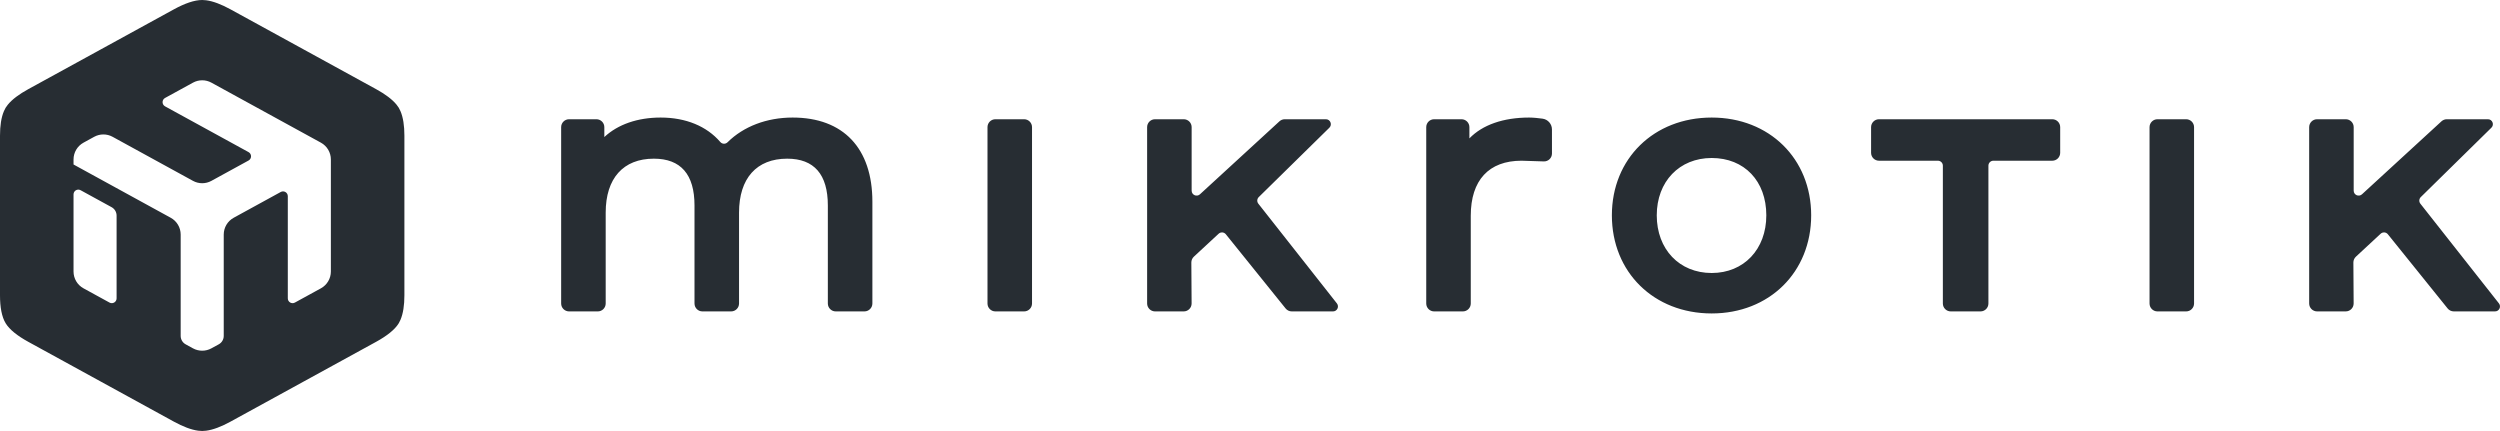
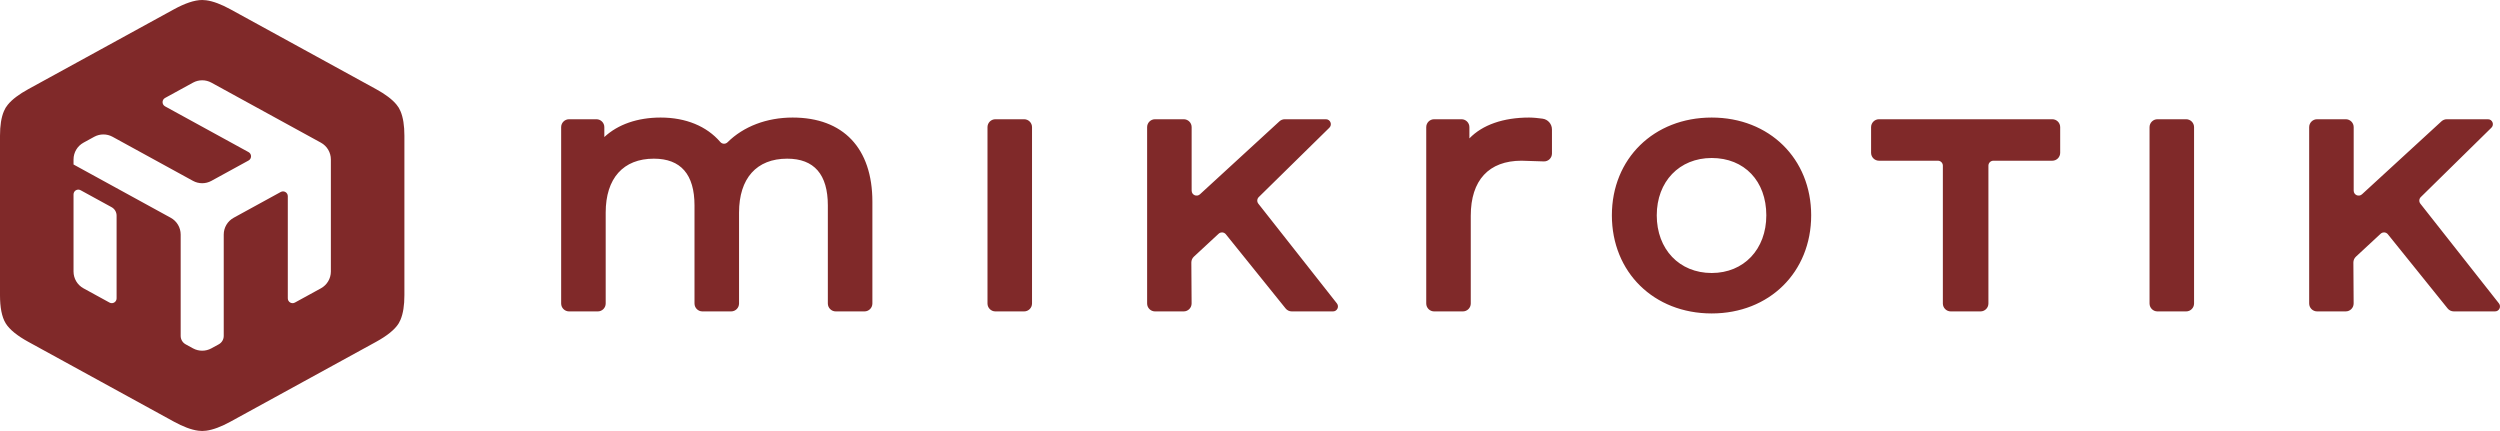
<svg xmlns="http://www.w3.org/2000/svg" version="1.1" id="svg41" xml:space="preserve" viewBox="0 0 345.302 59.528">
  <defs id="defs45">
    <clipPath clipPathUnits="userSpaceOnUse" id="clipPath55">
      <path d="M 0,173.126 H 356.278 V 0 H 0 Z" id="path53" />
    </clipPath>
  </defs>
-   <g id="g47" transform="matrix(1.333333,0,0,-1.333333,-67.0128,193.3948)" style="display:inline">
-     <g id="g49">
-       <g id="g51" clip-path="url(#clipPath55)">
-         <g id="g57" transform="translate(84.5346,116.9191)">
-           <path d="m 0,0 c 0,-0.724 -0.395,-1.391 -1.03,-1.74 l -2.697,-1.477 c -0.33,-0.181 -0.734,0.058 -0.734,0.434 V 7.804 c 0,0.377 -0.403,0.616 -0.733,0.435 l -4.874,-2.671 c -0.635,-0.348 -1.03,-1.014 -1.03,-1.739 V -6.672 c 0,-0.362 -0.197,-0.695 -0.515,-0.869 l -0.765,-0.418 c -0.593,-0.325 -1.312,-0.325 -1.906,10e-4 l -0.76,0.417 c -0.317,0.174 -0.515,0.507 -0.515,0.869 V 3.829 c 0,0.724 -0.394,1.391 -1.03,1.739 l -10.069,5.519 v 0.522 c 0,0.724 0.395,1.39 1.03,1.738 l 1.111,0.609 c 0.594,0.325 1.312,0.325 1.905,0 l 8.33,-4.565 c 0.594,-0.326 1.312,-0.326 1.905,0 l 3.85,2.109 c 0.343,0.188 0.343,0.681 0,0.869 l -8.649,4.741 c -0.344,0.188 -0.344,0.682 0,0.87 l 2.894,1.586 c 0.593,0.325 1.312,0.325 1.906,0 L -1.031,13.348 C -0.395,13 0,12.333 0,11.608 Z m -22.197,-2.782 c 0,-0.377 -0.404,-0.616 -0.734,-0.435 l -2.697,1.478 c -0.636,0.348 -1.03,1.015 -1.03,1.739 v 7.989 c 0,0.376 0.403,0.615 0.733,0.434 l 3.213,-1.759 c 0.317,-0.175 0.515,-0.508 0.515,-0.87 z M 7.209,16.615 c -0.054,0.125 -0.111,0.244 -0.176,0.351 -0.065,0.106 -0.142,0.213 -0.229,0.319 -0.45,0.553 -1.183,1.094 -2.12,1.608 l -7.54,4.133 -7.541,4.133 c -0.937,0.514 -1.797,0.846 -2.526,0.94 -0.14,0.018 -0.276,0.028 -0.406,0.028 -0.806,0 -1.815,-0.356 -2.933,-0.968 l -7.54,-4.133 -7.54,-4.133 c -0.937,-0.514 -1.67,-1.055 -2.12,-1.608 -0.087,-0.106 -0.164,-0.213 -0.229,-0.319 -0.065,-0.107 -0.123,-0.226 -0.176,-0.351 -0.279,-0.646 -0.408,-1.517 -0.408,-2.544 V -2.462 c 0,-1.225 0.181,-2.232 0.584,-2.895 0.403,-0.663 1.231,-1.315 2.349,-1.927 l 7.54,-4.134 7.54,-4.133 c 0.937,-0.513 1.798,-0.845 2.527,-0.939 0.14,-0.018 0.276,-0.029 0.406,-0.029 0.13,0 0.266,0.011 0.406,0.029 0.729,0.094 1.589,0.426 2.526,0.939 l 15.081,8.267 c 1.117,0.612 1.946,1.264 2.349,1.927 0.065,0.107 0.122,0.226 0.176,0.35 0.279,0.647 0.408,1.518 0.408,2.545 v 16.533 c 0,1.027 -0.129,1.898 -0.408,2.544 m 217.382,-19.917 -8.139,10.33 c -0.161,0.206 -0.142,0.5 0.044,0.683 l 7.315,7.187 c 0.327,0.321 0.1,0.877 -0.36,0.877 h -4.257 c -0.205,0 -0.404,-0.077 -0.554,-0.215 l -8.236,-7.561 c -0.329,-0.301 -0.859,-0.069 -0.859,0.377 v 6.579 c 0,0.453 -0.368,0.82 -0.82,0.82 h -2.972 c -0.453,0 -0.82,-0.367 -0.82,-0.82 V -3.311 c 0,-0.453 0.367,-0.82 0.82,-0.82 h 2.967 c 0.455,0 0.823,0.37 0.82,0.825 l -0.027,4.237 c -0.001,0.231 0.093,0.45 0.263,0.607 l 2.563,2.377 c 0.217,0.2 0.561,0.177 0.747,-0.056 l 6.191,-7.685 c 0.156,-0.194 0.391,-0.305 0.639,-0.305 h 4.271 c 0.429,0 0.668,0.493 0.404,0.829 M 47.834,15.95 c -2.681,0 -5.092,-0.924 -6.738,-2.558 -0.22,-0.218 -0.56,-0.202 -0.762,0.033 -1.407,1.634 -3.569,2.525 -6.172,2.525 -2.386,0 -4.427,-0.707 -5.834,-2.019 v 1.025 c 0,0.453 -0.368,0.819 -0.82,0.819 h -2.832 c -0.453,0 -0.821,-0.366 -0.821,-0.819 V -3.312 c 0,-0.453 0.368,-0.82 0.821,-0.82 h 2.974 c 0.452,0 0.819,0.367 0.819,0.82 v 9.415 c 0,3.551 1.819,5.587 4.989,5.587 2.794,0 4.211,-1.631 4.211,-4.847 V -3.312 c 0,-0.453 0.367,-0.82 0.819,-0.82 h 2.974 c 0.453,0 0.821,0.367 0.821,0.82 v 9.415 c 0,3.551 1.817,5.587 4.986,5.587 2.796,0 4.213,-1.631 4.213,-4.847 V -3.312 c 0,-0.453 0.368,-0.82 0.82,-0.82 h 2.974 c 0.452,0 0.82,0.367 0.82,0.82 V 7.231 c 0,5.541 -3.012,8.719 -8.262,8.719 m 144.354,-0.175 h -2.972 c -0.45,0 -0.819,-0.368 -0.819,-0.819 V -3.312 c 0,-0.453 0.367,-0.82 0.819,-0.82 h 2.972 c 0.453,0 0.821,0.367 0.821,0.82 v 18.268 c 0,0.453 -0.368,0.819 -0.821,0.819 M 148.699,5.822 c 0,3.551 -2.274,5.938 -5.659,5.938 -3.35,0 -5.691,-2.442 -5.691,-5.938 0,-3.518 2.341,-5.975 5.691,-5.975 3.331,0 5.659,2.457 5.659,5.975 m 4.647,0 c 0,-5.89 -4.334,-10.165 -10.306,-10.165 -5.991,0 -10.34,4.275 -10.34,10.165 0,5.869 4.349,10.128 10.34,10.128 5.972,0 10.306,-4.259 10.306,-10.128 m 24.975,9.953 h -17.949 c -0.451,0 -0.82,-0.368 -0.82,-0.819 v -2.658 c 0,-0.453 0.367,-0.82 0.82,-0.82 h 6.103 c 0.283,0 0.512,-0.23 0.512,-0.513 V -3.312 c 0,-0.453 0.367,-0.82 0.821,-0.82 h 3.078 c 0.453,0 0.82,0.367 0.82,0.82 v 14.277 c 0,0.283 0.229,0.513 0.512,0.513 h 6.103 c 0.453,0 0.82,0.367 0.82,0.82 v 2.658 c 0,0.453 -0.367,0.819 -0.82,0.819 m -106.508,0 h -2.974 c -0.452,0 -0.819,-0.366 -0.819,-0.819 V -3.312 c 0,-0.453 0.367,-0.82 0.819,-0.82 h 2.974 c 0.452,0 0.82,0.367 0.82,0.82 v 18.268 c 0,0.453 -0.368,0.819 -0.82,0.819 M 96.076,7.029 c -0.161,0.205 -0.143,0.499 0.044,0.682 l 7.315,7.186 c 0.327,0.322 0.099,0.878 -0.36,0.878 h -4.257 c -0.206,0 -0.403,-0.077 -0.554,-0.216 l -8.236,-7.56 c -0.329,-0.302 -0.86,-0.068 -0.86,0.378 v 6.579 c 0,0.453 -0.367,0.819 -0.819,0.819 h -2.973 c -0.452,0 -0.82,-0.366 -0.82,-0.819 V -3.312 c 0,-0.453 0.368,-0.82 0.82,-0.82 h 2.967 c 0.455,0 0.823,0.37 0.821,0.825 l -0.027,4.239 c -0.002,0.229 0.094,0.45 0.263,0.607 l 2.563,2.375 C 92.18,4.116 92.524,4.091 92.71,3.86 l 6.192,-7.686 c 0.155,-0.193 0.39,-0.306 0.638,-0.306 h 4.271 c 0.429,0 0.668,0.493 0.403,0.83 z m 30.417,7.693 0.001,-2.496 c 0.001,-0.465 -0.383,-0.837 -0.849,-0.82 -0.709,0.028 -1.697,0.063 -2.303,0.073 -3.388,0 -5.259,-2.022 -5.259,-5.693 v -9.098 c 0,-0.453 -0.368,-0.82 -0.82,-0.82 h -2.974 c -0.452,0 -0.819,0.367 -0.819,0.82 v 18.268 c 0,0.453 0.367,0.819 0.819,0.819 h 2.833 c 0.452,0 0.819,-0.366 0.819,-0.819 v -1.165 c 1.354,1.404 3.515,2.159 6.186,2.159 0.443,0 1.003,-0.062 1.393,-0.116 0.555,-0.075 0.973,-0.552 0.973,-1.112" style="fill:#272d33;fill-opacity:1;fill-rule:nonzero;stroke:none" id="path59" />
-         </g>
-         <g id="g61" transform="translate(68.976,46.9015)" />
+   <g id="g49" transform="matrix(1.333333,0,0,-1.333333,-67.0128,193.3948)">
+     <g id="g51" clip-path="url(#clipPath55)" style="fill:#802929;fill-opacity:1">
+       <g id="g57" transform="translate(84.5346,116.9191)" style="fill:#802929;fill-opacity:1">
+         <path d="m 0,0 c 0,-0.724 -0.395,-1.391 -1.03,-1.74 l -2.697,-1.477 c -0.33,-0.181 -0.734,0.058 -0.734,0.434 V 7.804 c 0,0.377 -0.403,0.616 -0.733,0.435 l -4.874,-2.671 c -0.635,-0.348 -1.03,-1.014 -1.03,-1.739 V -6.672 c 0,-0.362 -0.197,-0.695 -0.515,-0.869 l -0.765,-0.418 c -0.593,-0.325 -1.312,-0.325 -1.906,10e-4 l -0.76,0.417 c -0.317,0.174 -0.515,0.507 -0.515,0.869 V 3.829 c 0,0.724 -0.394,1.391 -1.03,1.739 l -10.069,5.519 v 0.522 c 0,0.724 0.395,1.39 1.03,1.738 l 1.111,0.609 c 0.594,0.325 1.312,0.325 1.905,0 l 8.33,-4.565 c 0.594,-0.326 1.312,-0.326 1.905,0 l 3.85,2.109 c 0.343,0.188 0.343,0.681 0,0.869 l -8.649,4.741 c -0.344,0.188 -0.344,0.682 0,0.87 l 2.894,1.586 c 0.593,0.325 1.312,0.325 1.906,0 L -1.031,13.348 C -0.395,13 0,12.333 0,11.608 Z m -22.197,-2.782 c 0,-0.377 -0.404,-0.616 -0.734,-0.435 l -2.697,1.478 c -0.636,0.348 -1.03,1.015 -1.03,1.739 v 7.989 c 0,0.376 0.403,0.615 0.733,0.434 l 3.213,-1.759 c 0.317,-0.175 0.515,-0.508 0.515,-0.87 z M 7.209,16.615 c -0.054,0.125 -0.111,0.244 -0.176,0.351 -0.065,0.106 -0.142,0.213 -0.229,0.319 -0.45,0.553 -1.183,1.094 -2.12,1.608 l -7.54,4.133 -7.541,4.133 c -0.937,0.514 -1.797,0.846 -2.526,0.94 -0.14,0.018 -0.276,0.028 -0.406,0.028 -0.806,0 -1.815,-0.356 -2.933,-0.968 l -7.54,-4.133 -7.54,-4.133 c -0.937,-0.514 -1.67,-1.055 -2.12,-1.608 -0.087,-0.106 -0.164,-0.213 -0.229,-0.319 -0.065,-0.107 -0.123,-0.226 -0.176,-0.351 -0.279,-0.646 -0.408,-1.517 -0.408,-2.544 V -2.462 c 0,-1.225 0.181,-2.232 0.584,-2.895 0.403,-0.663 1.231,-1.315 2.349,-1.927 l 7.54,-4.134 7.54,-4.133 c 0.937,-0.513 1.798,-0.845 2.527,-0.939 0.14,-0.018 0.276,-0.029 0.406,-0.029 0.13,0 0.266,0.011 0.406,0.029 0.729,0.094 1.589,0.426 2.526,0.939 l 15.081,8.267 c 1.117,0.612 1.946,1.264 2.349,1.927 0.065,0.107 0.122,0.226 0.176,0.35 0.279,0.647 0.408,1.518 0.408,2.545 v 16.533 c 0,1.027 -0.129,1.898 -0.408,2.544 m 217.382,-19.917 -8.139,10.33 c -0.161,0.206 -0.142,0.5 0.044,0.683 l 7.315,7.187 c 0.327,0.321 0.1,0.877 -0.36,0.877 h -4.257 c -0.205,0 -0.404,-0.077 -0.554,-0.215 l -8.236,-7.561 c -0.329,-0.301 -0.859,-0.069 -0.859,0.377 v 6.579 c 0,0.453 -0.368,0.82 -0.82,0.82 h -2.972 c -0.453,0 -0.82,-0.367 -0.82,-0.82 V -3.311 c 0,-0.453 0.367,-0.82 0.82,-0.82 h 2.967 c 0.455,0 0.823,0.37 0.82,0.825 l -0.027,4.237 c -0.001,0.231 0.093,0.45 0.263,0.607 l 2.563,2.377 c 0.217,0.2 0.561,0.177 0.747,-0.056 l 6.191,-7.685 c 0.156,-0.194 0.391,-0.305 0.639,-0.305 h 4.271 c 0.429,0 0.668,0.493 0.404,0.829 M 47.834,15.95 c -2.681,0 -5.092,-0.924 -6.738,-2.558 -0.22,-0.218 -0.56,-0.202 -0.762,0.033 -1.407,1.634 -3.569,2.525 -6.172,2.525 -2.386,0 -4.427,-0.707 -5.834,-2.019 v 1.025 c 0,0.453 -0.368,0.819 -0.82,0.819 h -2.832 c -0.453,0 -0.821,-0.366 -0.821,-0.819 V -3.312 c 0,-0.453 0.368,-0.82 0.821,-0.82 h 2.974 c 0.452,0 0.819,0.367 0.819,0.82 v 9.415 c 0,3.551 1.819,5.587 4.989,5.587 2.794,0 4.211,-1.631 4.211,-4.847 V -3.312 c 0,-0.453 0.367,-0.82 0.819,-0.82 h 2.974 c 0.453,0 0.821,0.367 0.821,0.82 v 9.415 c 0,3.551 1.817,5.587 4.986,5.587 2.796,0 4.213,-1.631 4.213,-4.847 V -3.312 c 0,-0.453 0.368,-0.82 0.82,-0.82 h 2.974 c 0.452,0 0.82,0.367 0.82,0.82 V 7.231 c 0,5.541 -3.012,8.719 -8.262,8.719 m 144.354,-0.175 h -2.972 c -0.45,0 -0.819,-0.368 -0.819,-0.819 V -3.312 c 0,-0.453 0.367,-0.82 0.819,-0.82 h 2.972 c 0.453,0 0.821,0.367 0.821,0.82 v 18.268 c 0,0.453 -0.368,0.819 -0.821,0.819 M 148.699,5.822 c 0,3.551 -2.274,5.938 -5.659,5.938 -3.35,0 -5.691,-2.442 -5.691,-5.938 0,-3.518 2.341,-5.975 5.691,-5.975 3.331,0 5.659,2.457 5.659,5.975 m 4.647,0 c 0,-5.89 -4.334,-10.165 -10.306,-10.165 -5.991,0 -10.34,4.275 -10.34,10.165 0,5.869 4.349,10.128 10.34,10.128 5.972,0 10.306,-4.259 10.306,-10.128 m 24.975,9.953 h -17.949 c -0.451,0 -0.82,-0.368 -0.82,-0.819 v -2.658 c 0,-0.453 0.367,-0.82 0.82,-0.82 h 6.103 c 0.283,0 0.512,-0.23 0.512,-0.513 V -3.312 c 0,-0.453 0.367,-0.82 0.821,-0.82 h 3.078 c 0.453,0 0.82,0.367 0.82,0.82 v 14.277 c 0,0.283 0.229,0.513 0.512,0.513 h 6.103 c 0.453,0 0.82,0.367 0.82,0.82 v 2.658 c 0,0.453 -0.367,0.819 -0.82,0.819 m -106.508,0 h -2.974 c -0.452,0 -0.819,-0.366 -0.819,-0.819 V -3.312 c 0,-0.453 0.367,-0.82 0.819,-0.82 h 2.974 c 0.452,0 0.82,0.367 0.82,0.82 v 18.268 c 0,0.453 -0.368,0.819 -0.82,0.819 M 96.076,7.029 c -0.161,0.205 -0.143,0.499 0.044,0.682 l 7.315,7.186 c 0.327,0.322 0.099,0.878 -0.36,0.878 h -4.257 c -0.206,0 -0.403,-0.077 -0.554,-0.216 l -8.236,-7.56 c -0.329,-0.302 -0.86,-0.068 -0.86,0.378 v 6.579 c 0,0.453 -0.367,0.819 -0.819,0.819 h -2.973 c -0.452,0 -0.82,-0.366 -0.82,-0.819 V -3.312 c 0,-0.453 0.368,-0.82 0.82,-0.82 h 2.967 c 0.455,0 0.823,0.37 0.821,0.825 l -0.027,4.239 c -0.002,0.229 0.094,0.45 0.263,0.607 l 2.563,2.375 C 92.18,4.116 92.524,4.091 92.71,3.86 l 6.192,-7.686 c 0.155,-0.193 0.39,-0.306 0.638,-0.306 h 4.271 c 0.429,0 0.668,0.493 0.403,0.83 z m 30.417,7.693 0.001,-2.496 c 0.001,-0.465 -0.383,-0.837 -0.849,-0.82 -0.709,0.028 -1.697,0.063 -2.303,0.073 -3.388,0 -5.259,-2.022 -5.259,-5.693 v -9.098 c 0,-0.453 -0.368,-0.82 -0.82,-0.82 h -2.974 c -0.452,0 -0.819,0.367 -0.819,0.82 v 18.268 c 0,0.453 0.367,0.819 0.819,0.819 h 2.833 c 0.452,0 0.819,-0.366 0.819,-0.819 v -1.165 c 1.354,1.404 3.515,2.159 6.186,2.159 0.443,0 1.003,-0.062 1.393,-0.116 0.555,-0.075 0.973,-0.552 0.973,-1.112" style="fill:#802929;fill-opacity:1;fill-rule:nonzero;stroke:none" id="path59" />
      </g>
+       <g id="g61" transform="translate(68.976,46.9015)" style="fill:#802929;fill-opacity:1" />
    </g>
  </g>
</svg>
